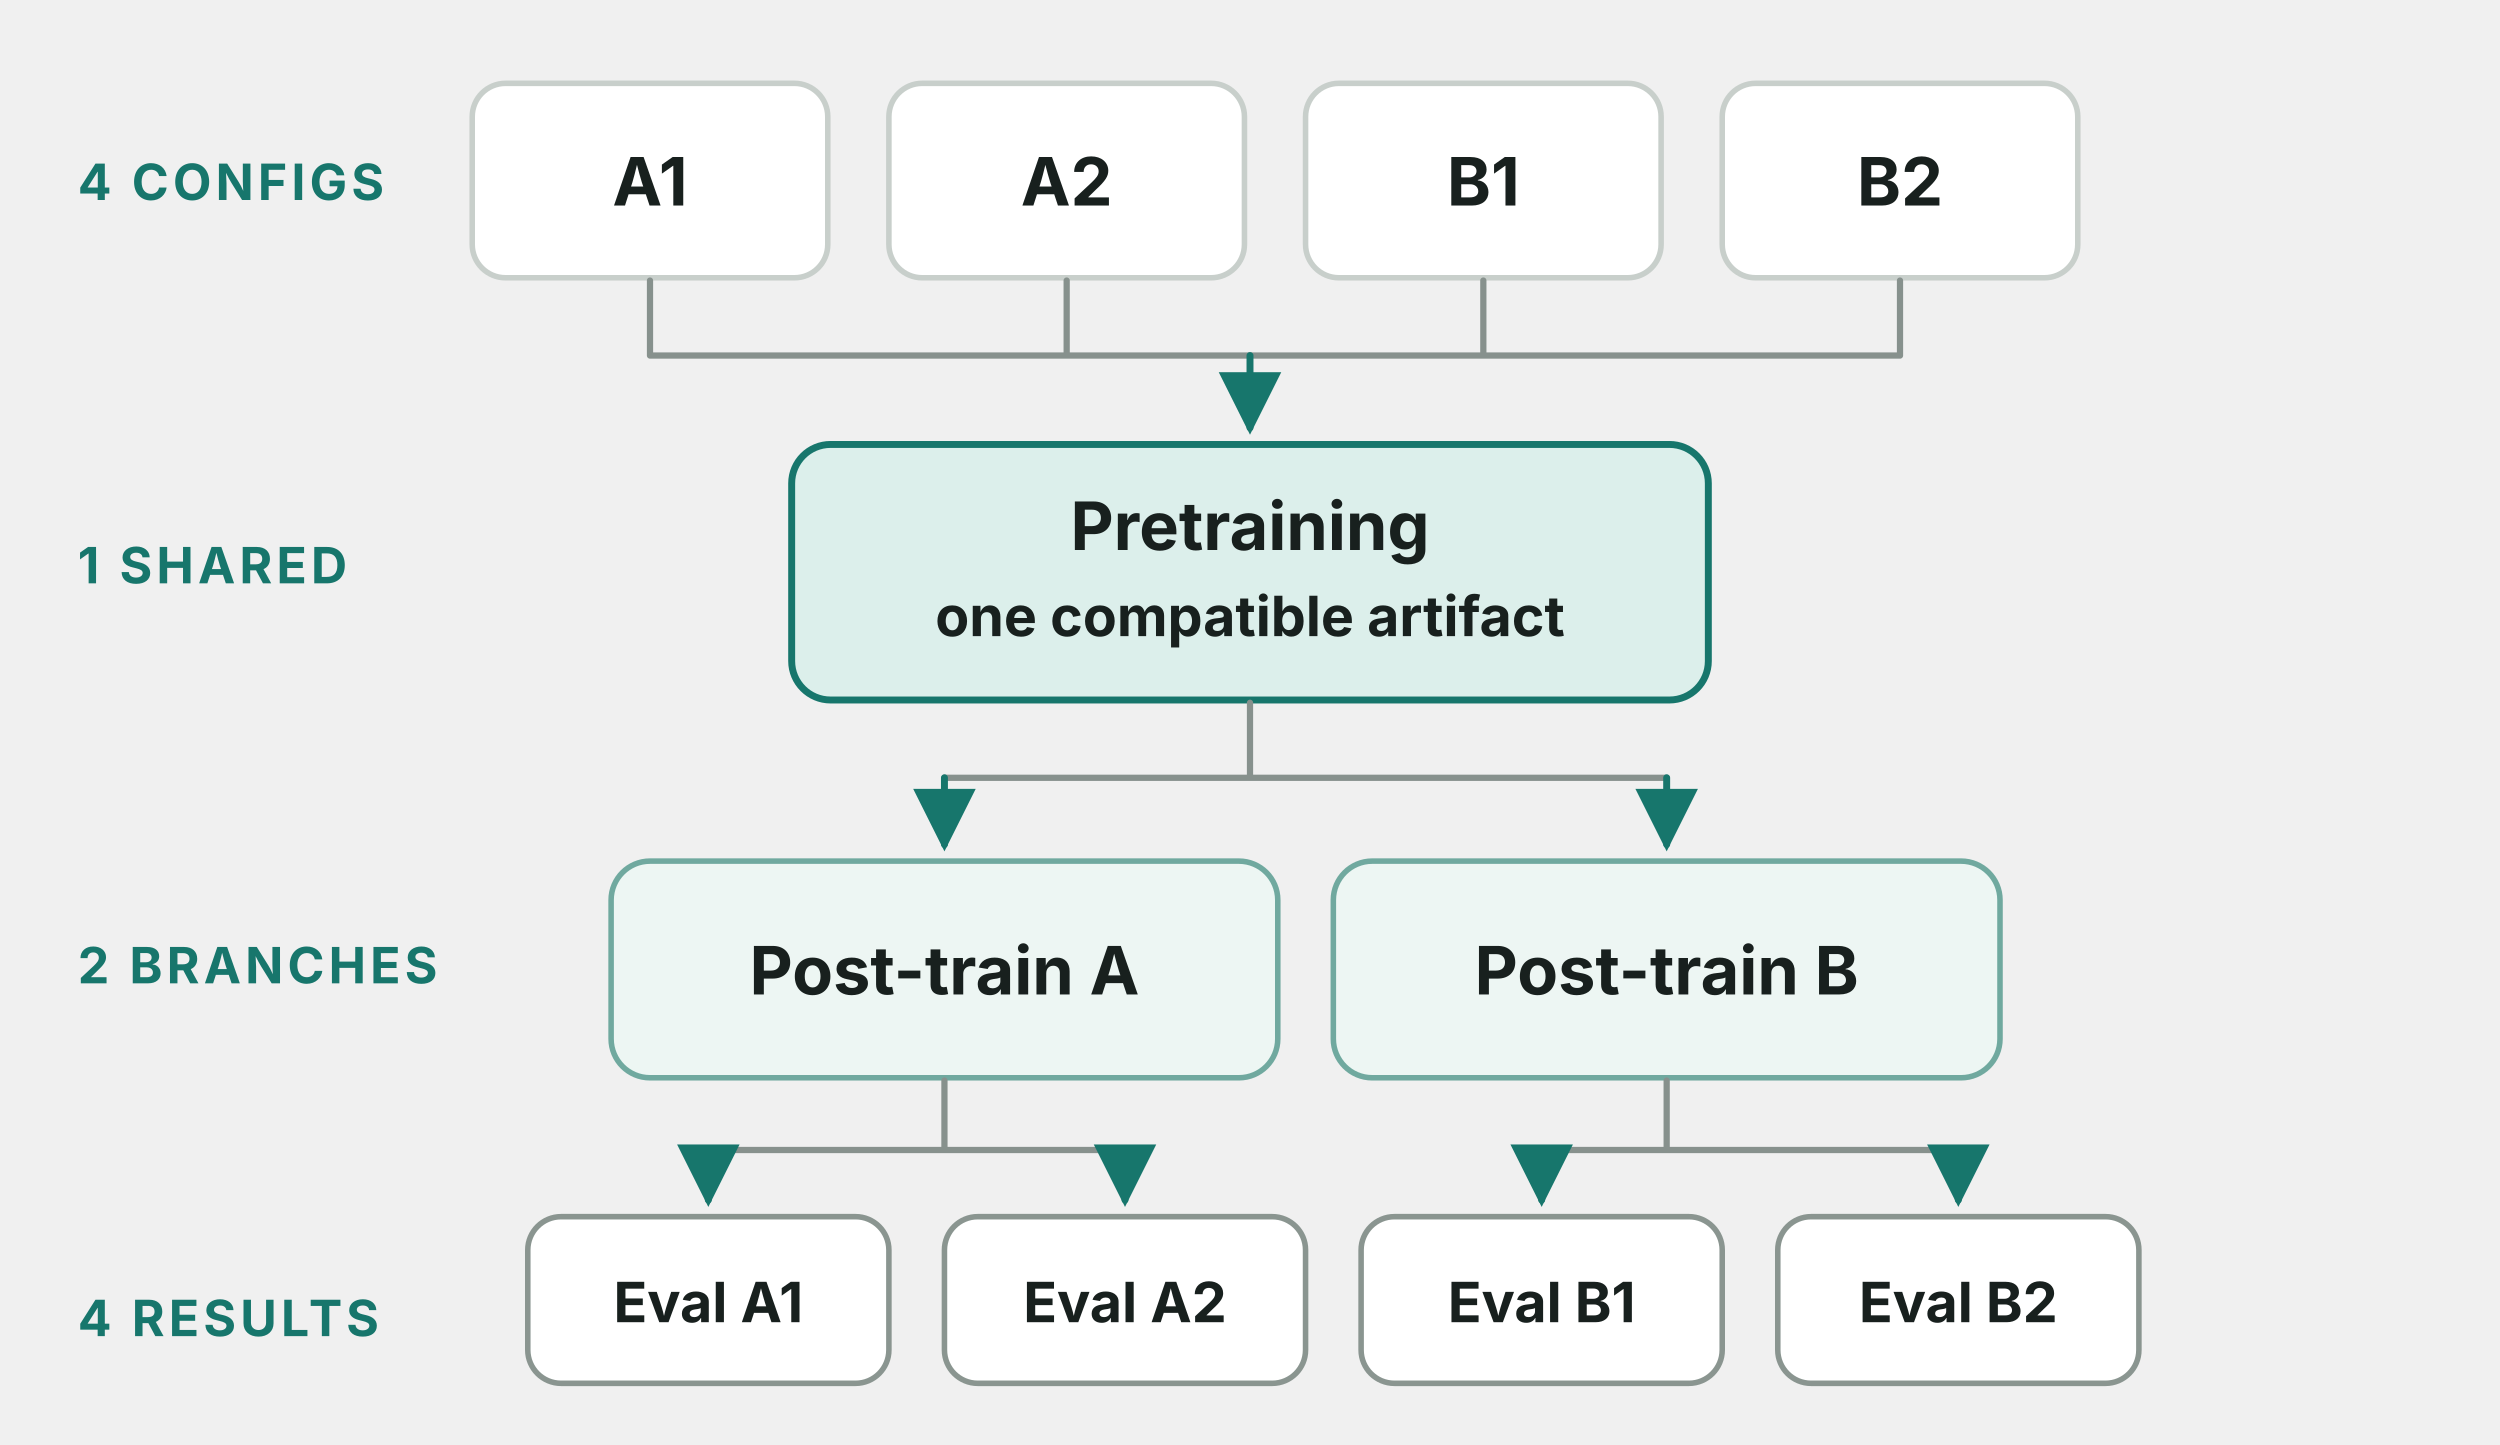
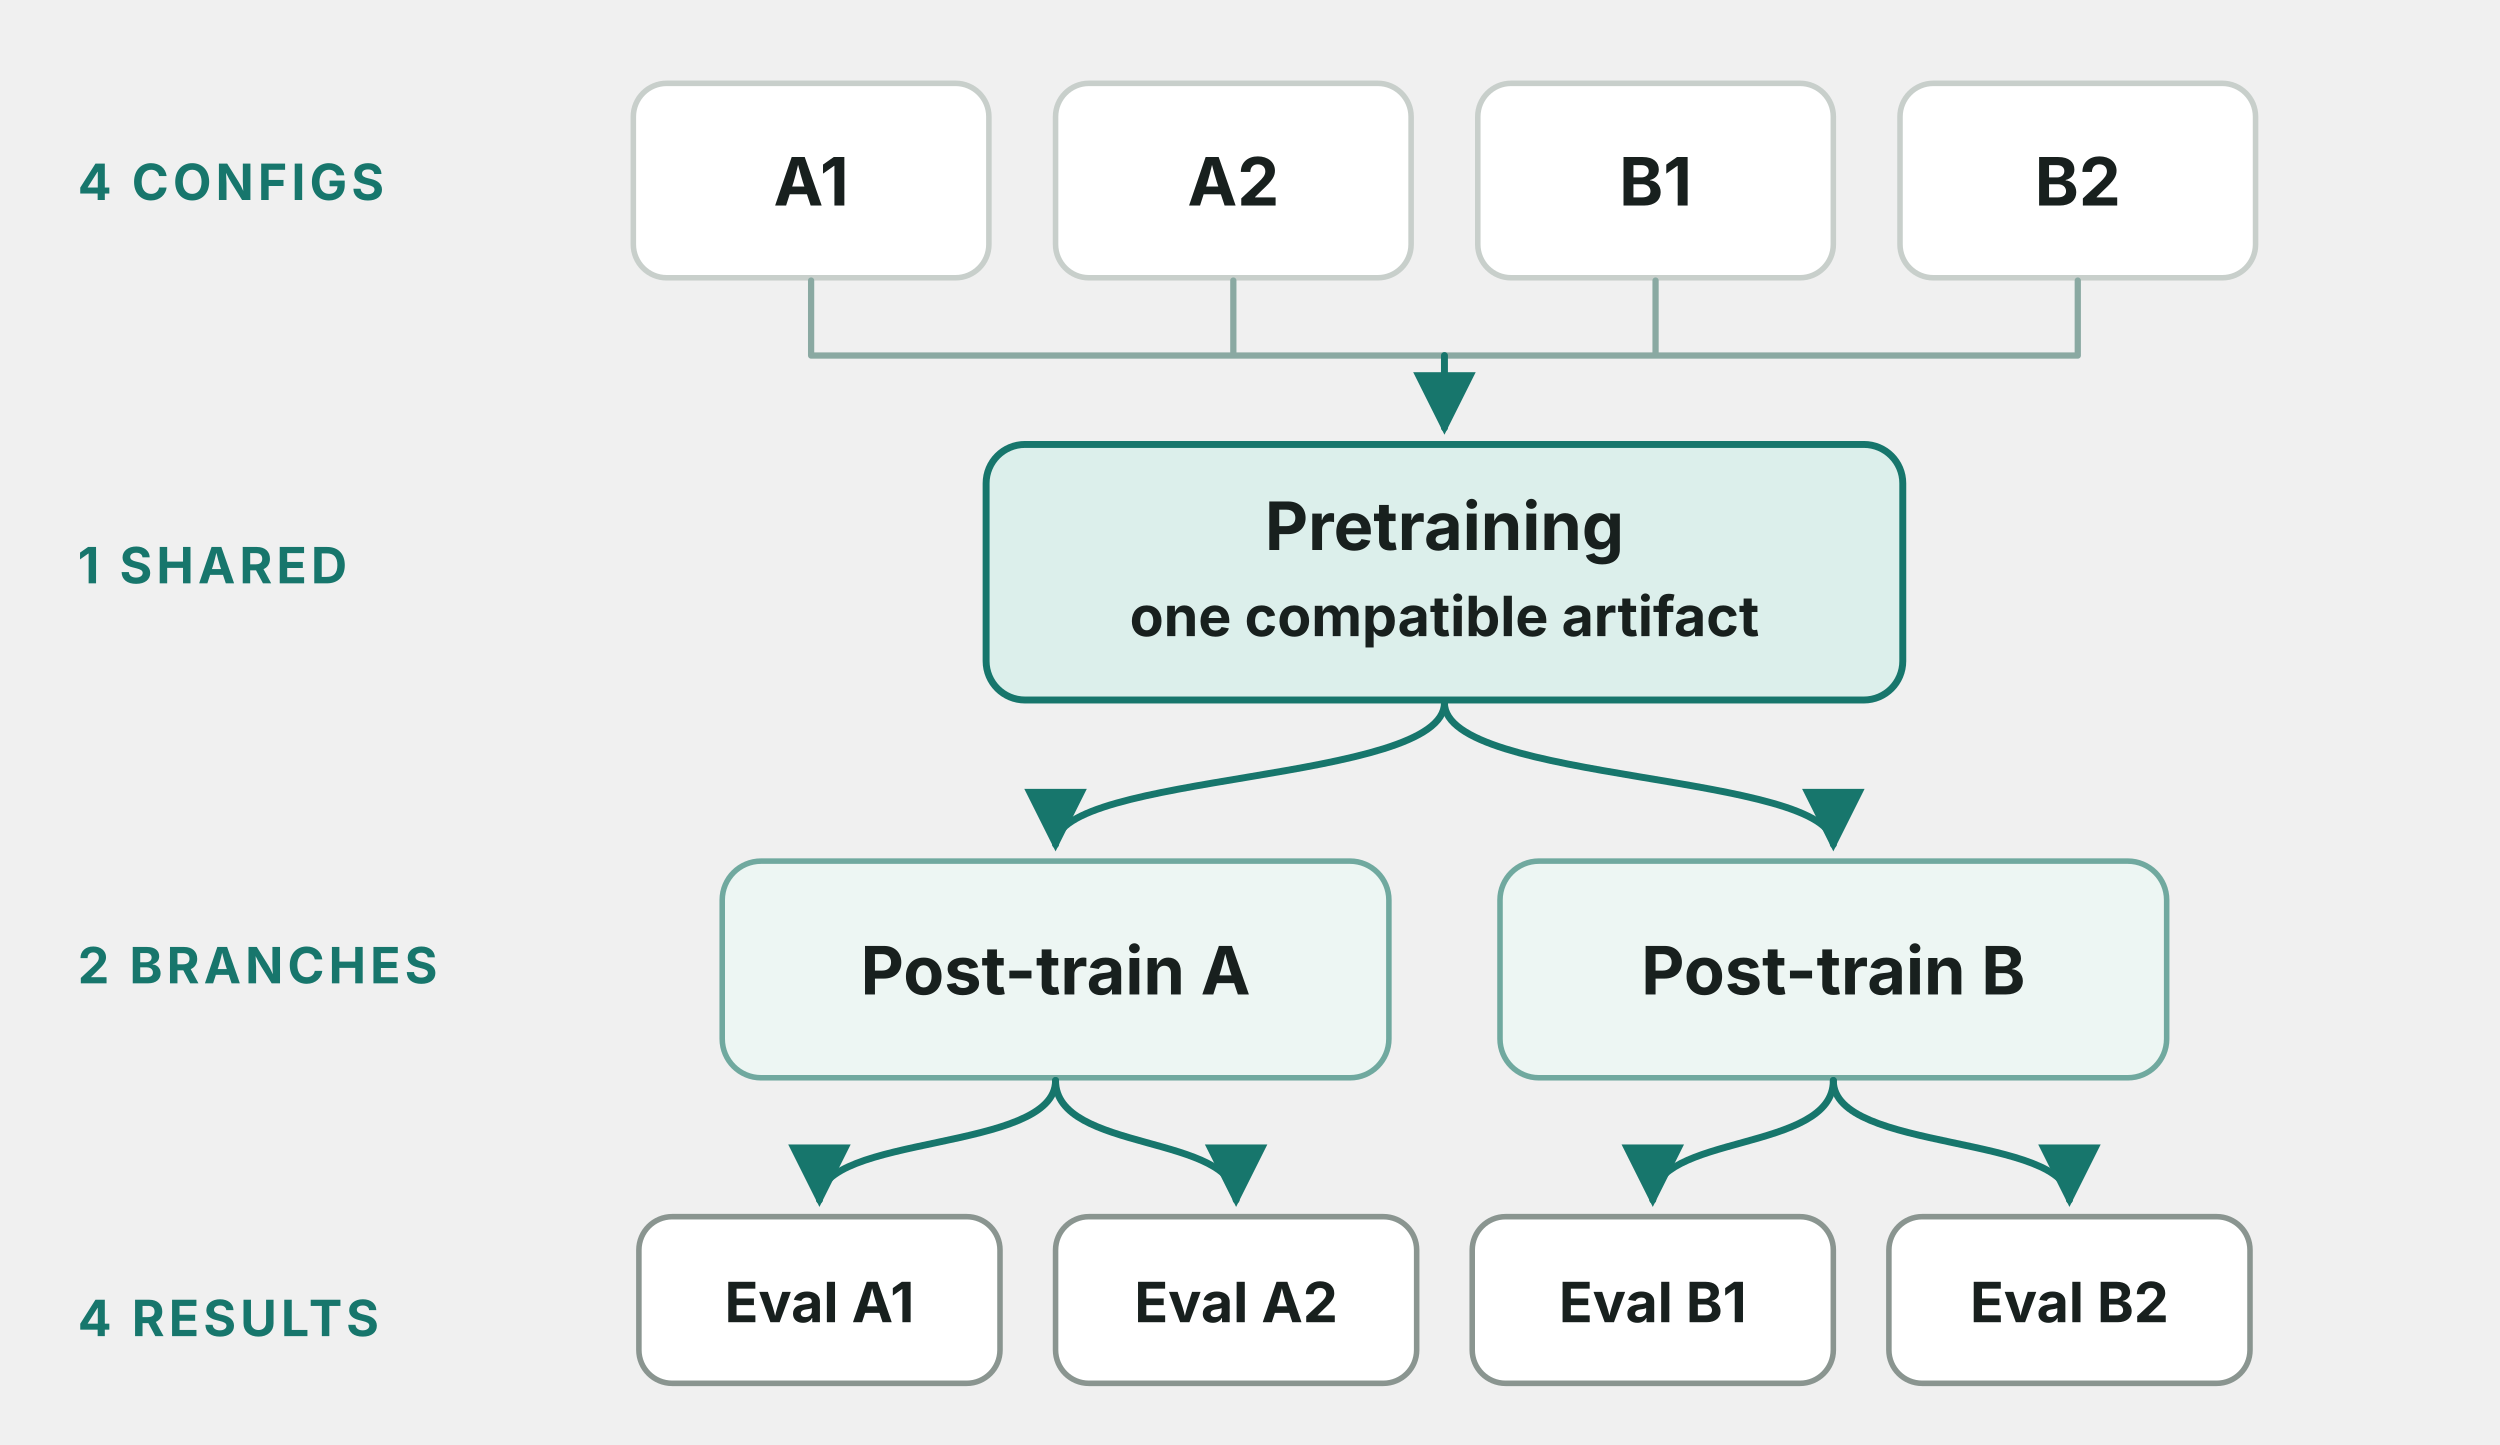
<svg xmlns="http://www.w3.org/2000/svg" width="900" height="520" viewBox="0 0 900 520" role="img" aria-labelledby="title description">
  <defs>
    <marker id="arrow" markerWidth="9" markerHeight="9" refX="8" refY="4.5" orient="auto">
      <path d="M0 0 L9 4.5 L0 9 Z" fill="#17766c" />
    </marker>
    <style>
      .label { font: 700 24px Inter, 'Segoe UI', Arial, sans-serif; fill: #18201e; text-anchor: middle; }
      .small { font: 650 20px Inter, 'Segoe UI', Arial, sans-serif; fill: #18201e; text-anchor: middle; }
      .count { font: 700 18px Inter, 'Segoe UI', Arial, sans-serif; letter-spacing: 1.5px; fill: #17766c; text-anchor: start; }
      .config { fill: #ffffff; stroke: #c8cfcb; stroke-width: 2; }
      .shared { fill: #dcefeb; stroke: #17766c; stroke-width: 2.5; }
      .branch { fill: #edf6f3; stroke: #70a99f; stroke-width: 2; }
      .eval { fill: #ffffff; stroke: #8a9590; stroke-width: 2; }
-       .connector { fill: none; stroke: #87918d; stroke-width: 2.25; stroke-linecap: round; stroke-linejoin: round; }
+       .connector { fill: none; stroke: #8aa9a2; stroke-width: 2.25; stroke-linecap: round; stroke-linejoin: round; }
      .flow { fill: none; stroke: #17766c; stroke-width: 2.5; stroke-linecap: round; marker-end: url(#arrow); }
    </style>
  </defs>
  <text class="count" x="28" y="72">4 CONFIGS</text>
-   <rect class="config" x="170" y="30" width="128" height="70" rx="12" />
-   <rect class="config" x="320" y="30" width="128" height="70" rx="12" />
-   <rect class="config" x="470" y="30" width="128" height="70" rx="12" />
-   <rect class="config" x="620" y="30" width="128" height="70" rx="12" />
-   <text class="label" x="234" y="74">A1</text>
-   <text class="label" x="384" y="74">A2</text>
-   <text class="label" x="534" y="74">B1</text>
-   <text class="label" x="684" y="74">B2</text>
-   <path class="connector" d="M234 101 V128 M384 101 V128 M534 101 V128 M684 101 V128 M234 128 H684" />
-   <path class="flow" d="M450 128 V154" />
+   <rect class="config" x="228" y="30" width="128" height="70" rx="12" />
+   <rect class="config" x="380" y="30" width="128" height="70" rx="12" />
+   <rect class="config" x="532" y="30" width="128" height="70" rx="12" />
+   <rect class="config" x="684" y="30" width="128" height="70" rx="12" />
+   <text class="label" x="292" y="74">A1</text>
+   <text class="label" x="444" y="74">A2</text>
+   <text class="label" x="596" y="74">B1</text>
+   <text class="label" x="748" y="74">B2</text>
+   <path class="connector" d="M292 101 V128 M444 101 V128 M596 101 V128 M748 101 V128 M292 128 H748" />
+   <path class="flow" d="M520 128 V154" />
  <text class="count" x="28" y="210">1 SHARED</text>
-   <rect class="shared" x="285" y="160" width="330" height="92" rx="14" />
-   <text class="label" x="450" y="198">Pretraining</text>
-   <text class="small" x="450" y="229">one compatible artifact</text>
-   <path class="connector" d="M450 253 V280 M340 280 H600" />
-   <path class="flow" d="M340 280 V304" />
-   <path class="flow" d="M600 280 V304" />
+   <rect class="shared" x="355" y="160" width="330" height="92" rx="14" />
+   <text class="label" x="520" y="198">Pretraining</text>
+   <text class="small" x="520" y="229">one compatible artifact</text>
+   <path class="flow" d="M520 253 C520 282 380 278 380 304" />
+   <path class="flow" d="M520 253 C520 282 660 278 660 304" />
  <text class="count" x="28" y="354">2 BRANCHES</text>
-   <rect class="branch" x="220" y="310" width="240" height="78" rx="14" />
-   <rect class="branch" x="480" y="310" width="240" height="78" rx="14" />
-   <text class="label" x="340" y="358">Post-train A</text>
-   <text class="label" x="600" y="358">Post-train B</text>
-   <path class="connector" d="M340 389 V414 M255 414 H405 M600 389 V414 M555 414 H705" />
-   <path class="flow" d="M255 414 V432" />
-   <path class="flow" d="M405 414 V432" />
-   <path class="flow" d="M555 414 V432" />
-   <path class="flow" d="M705 414 V432" />
+   <rect class="branch" x="260" y="310" width="240" height="78" rx="14" />
+   <rect class="branch" x="540" y="310" width="240" height="78" rx="14" />
+   <text class="label" x="380" y="358">Post-train A</text>
+   <text class="label" x="660" y="358">Post-train B</text>
+   <path class="flow" d="M380 389 C380 415 295 408 295 432" />
+   <path class="flow" d="M380 389 C380 415 445 408 445 432" />
+   <path class="flow" d="M660 389 C660 415 595 408 595 432" />
+   <path class="flow" d="M660 389 C660 415 745 408 745 432" />
  <text class="count" x="28" y="481">4 RESULTS</text>
-   <rect class="eval" x="190" y="438" width="130" height="60" rx="12" />
-   <rect class="eval" x="340" y="438" width="130" height="60" rx="12" />
-   <rect class="eval" x="490" y="438" width="130" height="60" rx="12" />
-   <rect class="eval" x="640" y="438" width="130" height="60" rx="12" />
-   <text class="small" x="255" y="476">Eval A1</text>
-   <text class="small" x="405" y="476">Eval A2</text>
-   <text class="small" x="555" y="476">Eval B1</text>
-   <text class="small" x="705" y="476">Eval B2</text>
+   <rect class="eval" x="230" y="438" width="130" height="60" rx="12" />
+   <rect class="eval" x="380" y="438" width="130" height="60" rx="12" />
+   <rect class="eval" x="530" y="438" width="130" height="60" rx="12" />
+   <rect class="eval" x="680" y="438" width="130" height="60" rx="12" />
+   <text class="small" x="295" y="476">Eval A1</text>
+   <text class="small" x="445" y="476">Eval A2</text>
+   <text class="small" x="595" y="476">Eval B1</text>
+   <text class="small" x="745" y="476">Eval B2</text>
</svg>
